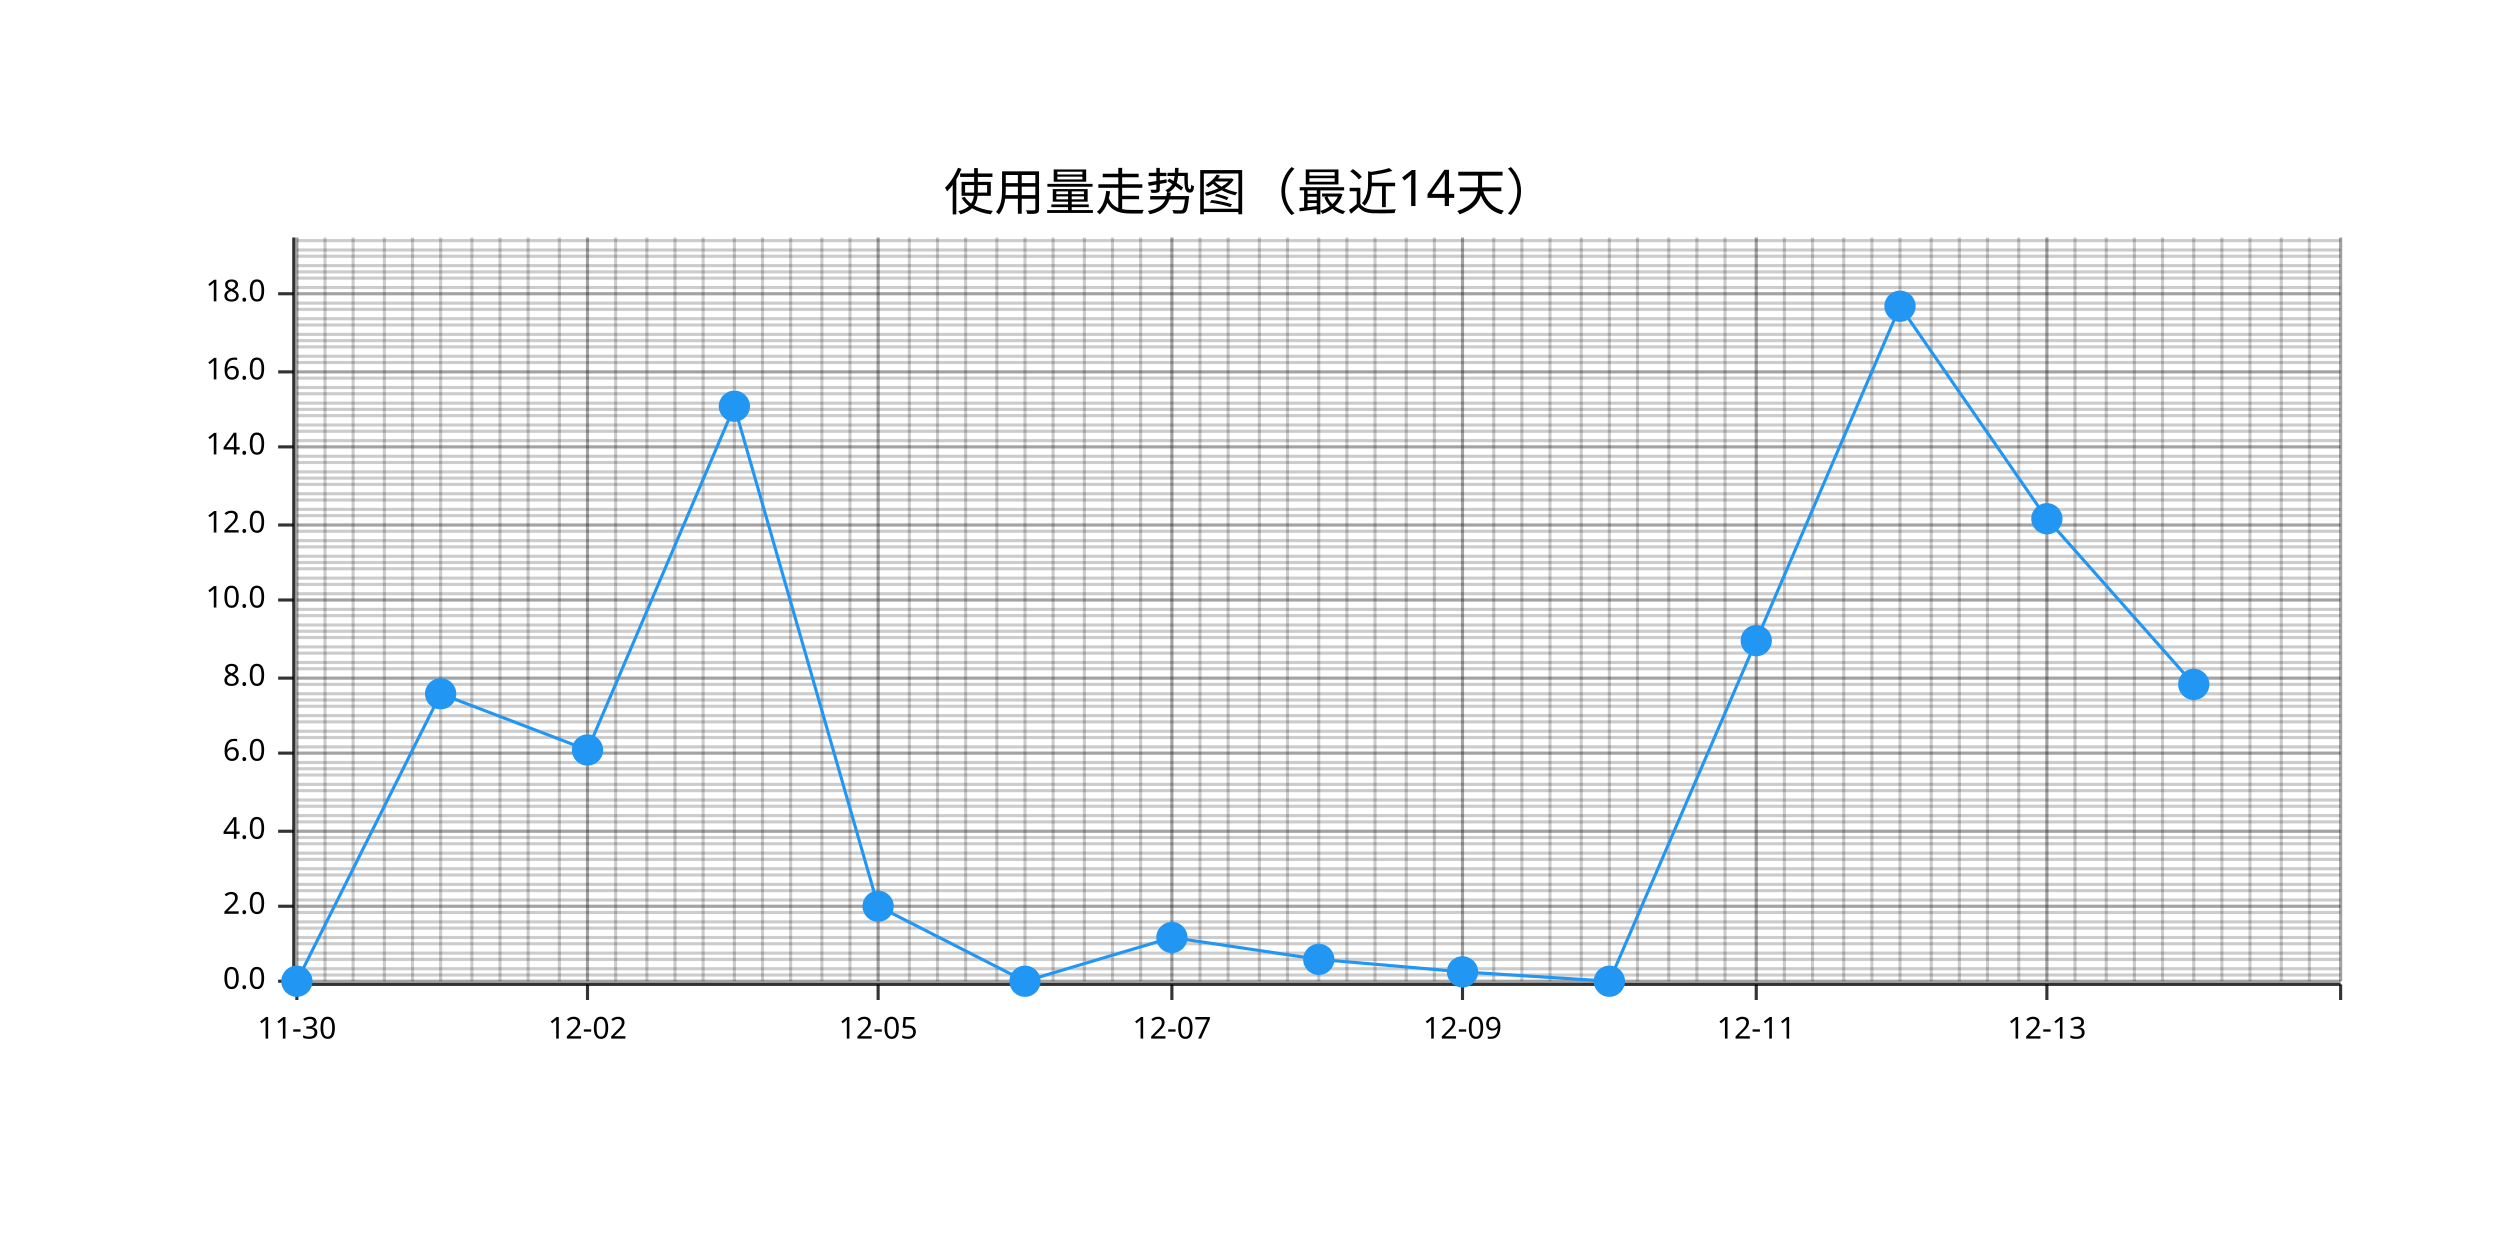
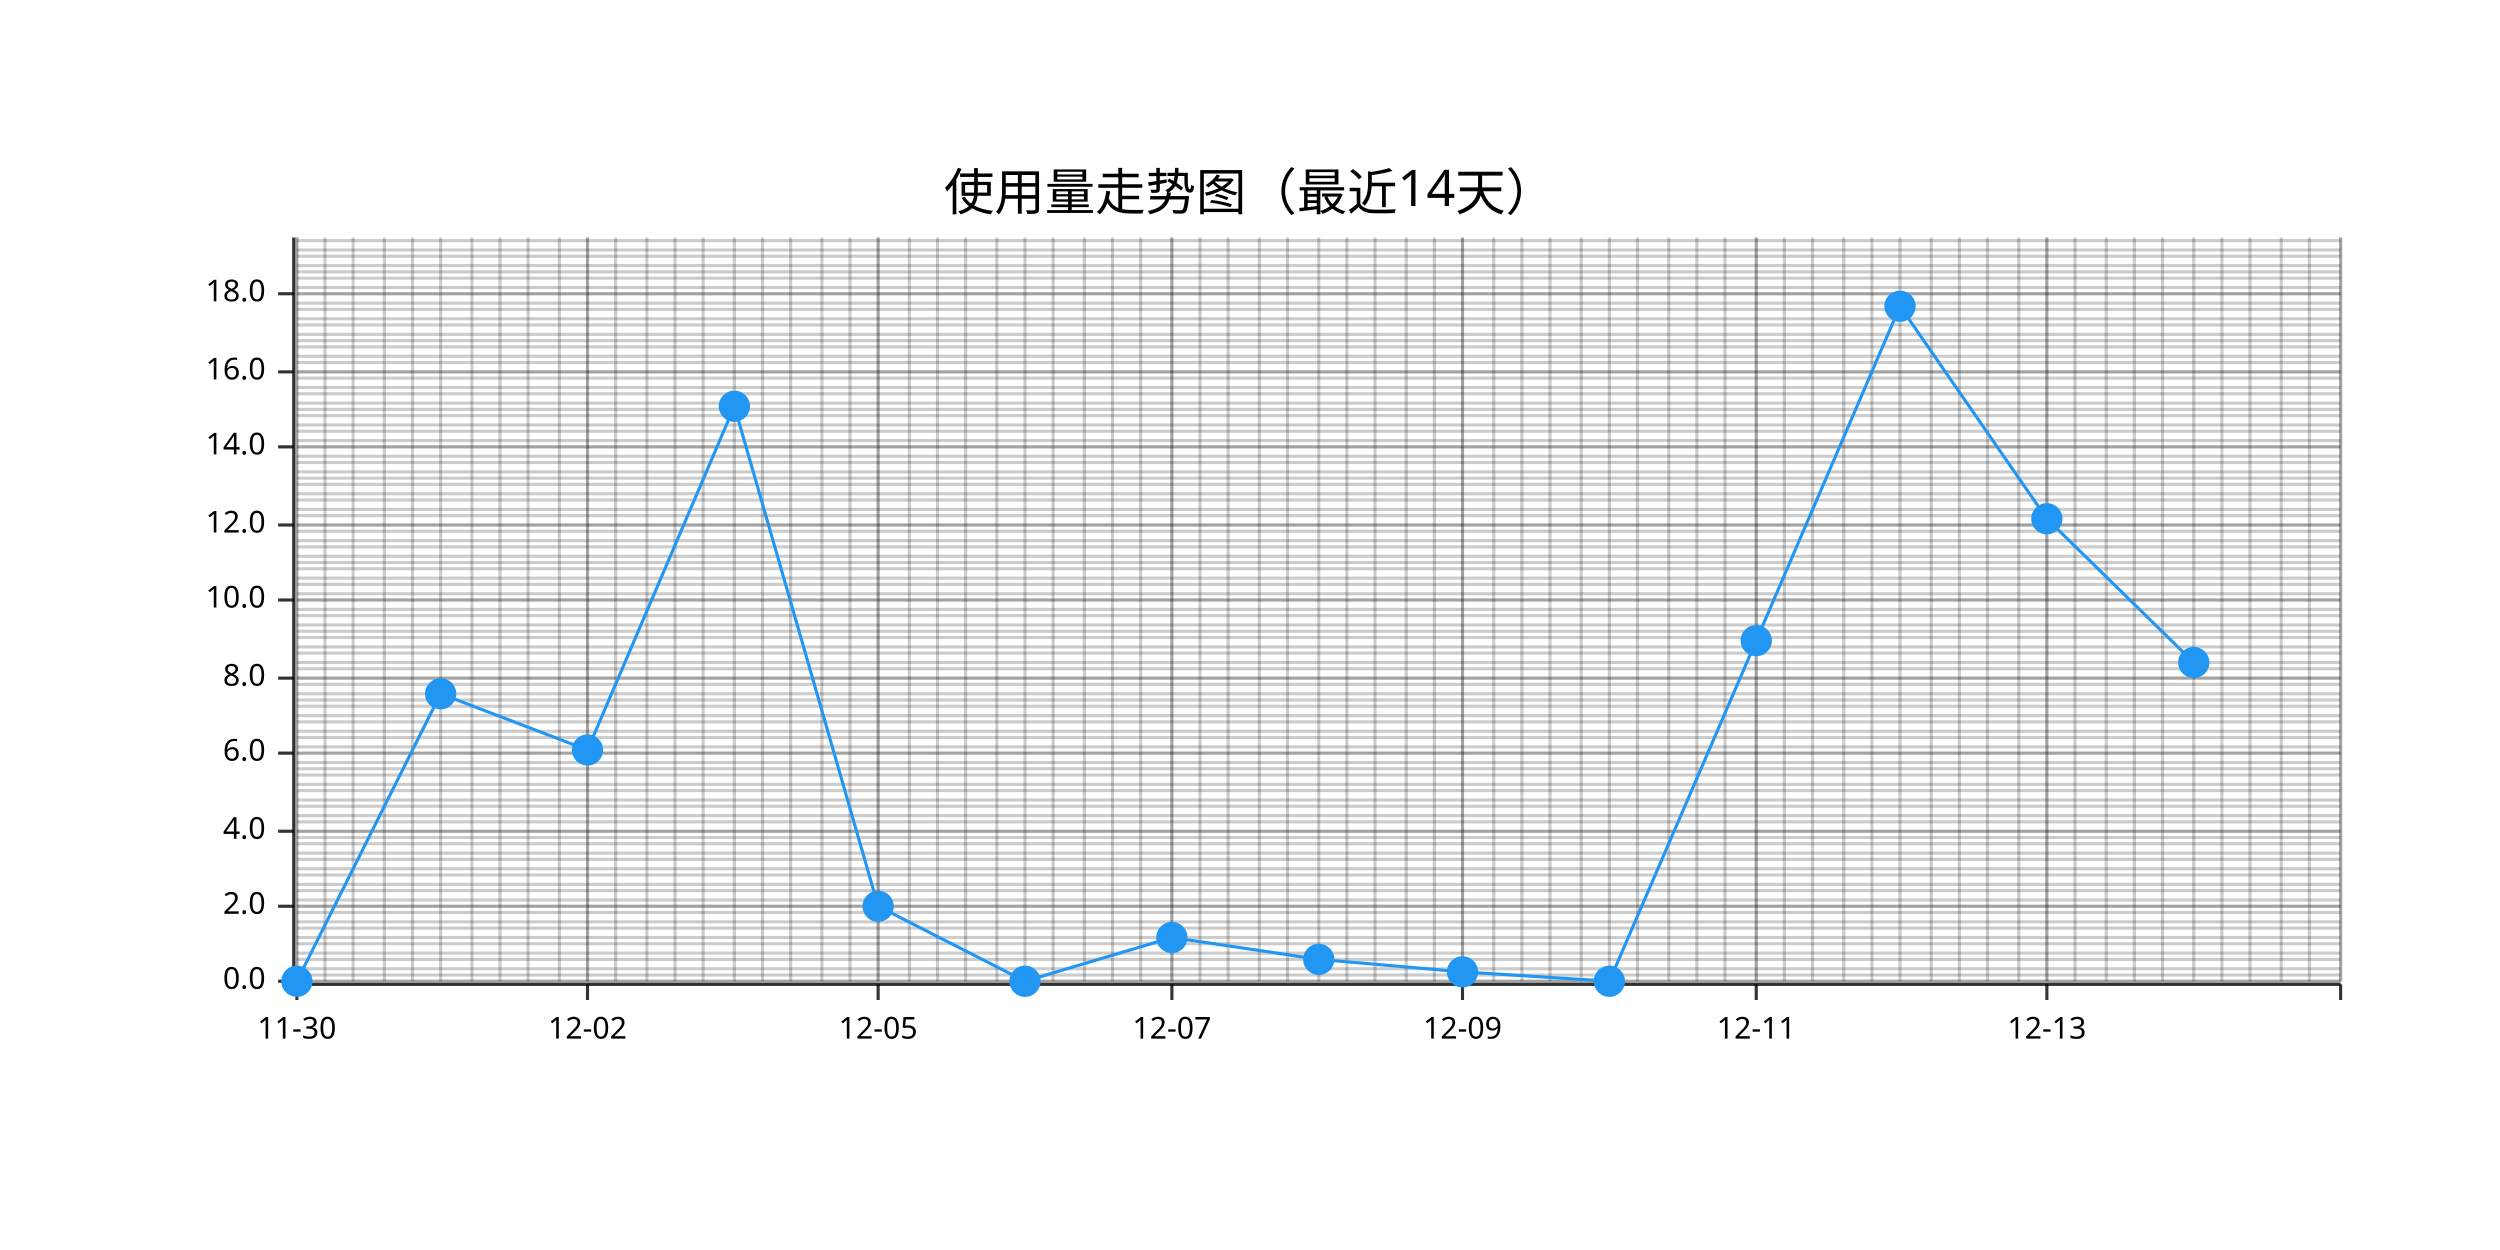
<svg xmlns="http://www.w3.org/2000/svg" width="800" height="400" viewBox="0 0 800 400">
  <rect x="0" y="0" width="800" height="400" opacity="1" fill="#FFFFFF" stroke="none" />
  <text x="400" y="55" dy="0.76em" text-anchor="middle" font-family="sans-serif" font-size="16.129" opacity="1" fill="#000000">
使用量走势图（最近14天）
</text>
  <line opacity="0.2" stroke="#000000" stroke-width="1" x1="95" y1="314" x2="95" y2="76" />
  <line opacity="0.2" stroke="#000000" stroke-width="1" x1="104" y1="314" x2="104" y2="76" />
  <line opacity="0.2" stroke="#000000" stroke-width="1" x1="113" y1="314" x2="113" y2="76" />
  <line opacity="0.2" stroke="#000000" stroke-width="1" x1="123" y1="314" x2="123" y2="76" />
  <line opacity="0.2" stroke="#000000" stroke-width="1" x1="132" y1="314" x2="132" y2="76" />
  <line opacity="0.2" stroke="#000000" stroke-width="1" x1="141" y1="314" x2="141" y2="76" />
  <line opacity="0.2" stroke="#000000" stroke-width="1" x1="151" y1="314" x2="151" y2="76" />
  <line opacity="0.2" stroke="#000000" stroke-width="1" x1="160" y1="314" x2="160" y2="76" />
  <line opacity="0.2" stroke="#000000" stroke-width="1" x1="169" y1="314" x2="169" y2="76" />
  <line opacity="0.2" stroke="#000000" stroke-width="1" x1="179" y1="314" x2="179" y2="76" />
  <line opacity="0.2" stroke="#000000" stroke-width="1" x1="188" y1="314" x2="188" y2="76" />
  <line opacity="0.2" stroke="#000000" stroke-width="1" x1="197" y1="314" x2="197" y2="76" />
  <line opacity="0.2" stroke="#000000" stroke-width="1" x1="207" y1="314" x2="207" y2="76" />
  <line opacity="0.2" stroke="#000000" stroke-width="1" x1="216" y1="314" x2="216" y2="76" />
  <line opacity="0.2" stroke="#000000" stroke-width="1" x1="225" y1="314" x2="225" y2="76" />
  <line opacity="0.2" stroke="#000000" stroke-width="1" x1="235" y1="314" x2="235" y2="76" />
  <line opacity="0.2" stroke="#000000" stroke-width="1" x1="244" y1="314" x2="244" y2="76" />
  <line opacity="0.2" stroke="#000000" stroke-width="1" x1="253" y1="314" x2="253" y2="76" />
  <line opacity="0.2" stroke="#000000" stroke-width="1" x1="263" y1="314" x2="263" y2="76" />
  <line opacity="0.2" stroke="#000000" stroke-width="1" x1="272" y1="314" x2="272" y2="76" />
  <line opacity="0.2" stroke="#000000" stroke-width="1" x1="281" y1="314" x2="281" y2="76" />
  <line opacity="0.2" stroke="#000000" stroke-width="1" x1="291" y1="314" x2="291" y2="76" />
  <line opacity="0.2" stroke="#000000" stroke-width="1" x1="300" y1="314" x2="300" y2="76" />
  <line opacity="0.2" stroke="#000000" stroke-width="1" x1="309" y1="314" x2="309" y2="76" />
  <line opacity="0.2" stroke="#000000" stroke-width="1" x1="319" y1="314" x2="319" y2="76" />
  <line opacity="0.2" stroke="#000000" stroke-width="1" x1="328" y1="314" x2="328" y2="76" />
  <line opacity="0.2" stroke="#000000" stroke-width="1" x1="337" y1="314" x2="337" y2="76" />
  <line opacity="0.2" stroke="#000000" stroke-width="1" x1="347" y1="314" x2="347" y2="76" />
  <line opacity="0.2" stroke="#000000" stroke-width="1" x1="356" y1="314" x2="356" y2="76" />
  <line opacity="0.2" stroke="#000000" stroke-width="1" x1="365" y1="314" x2="365" y2="76" />
  <line opacity="0.2" stroke="#000000" stroke-width="1" x1="375" y1="314" x2="375" y2="76" />
  <line opacity="0.2" stroke="#000000" stroke-width="1" x1="384" y1="314" x2="384" y2="76" />
  <line opacity="0.2" stroke="#000000" stroke-width="1" x1="393" y1="314" x2="393" y2="76" />
  <line opacity="0.2" stroke="#000000" stroke-width="1" x1="403" y1="314" x2="403" y2="76" />
  <line opacity="0.2" stroke="#000000" stroke-width="1" x1="412" y1="314" x2="412" y2="76" />
  <line opacity="0.2" stroke="#000000" stroke-width="1" x1="422" y1="314" x2="422" y2="76" />
  <line opacity="0.2" stroke="#000000" stroke-width="1" x1="431" y1="314" x2="431" y2="76" />
  <line opacity="0.2" stroke="#000000" stroke-width="1" x1="440" y1="314" x2="440" y2="76" />
  <line opacity="0.2" stroke="#000000" stroke-width="1" x1="450" y1="314" x2="450" y2="76" />
  <line opacity="0.2" stroke="#000000" stroke-width="1" x1="459" y1="314" x2="459" y2="76" />
  <line opacity="0.2" stroke="#000000" stroke-width="1" x1="468" y1="314" x2="468" y2="76" />
  <line opacity="0.2" stroke="#000000" stroke-width="1" x1="478" y1="314" x2="478" y2="76" />
  <line opacity="0.2" stroke="#000000" stroke-width="1" x1="487" y1="314" x2="487" y2="76" />
  <line opacity="0.2" stroke="#000000" stroke-width="1" x1="496" y1="314" x2="496" y2="76" />
  <line opacity="0.2" stroke="#000000" stroke-width="1" x1="506" y1="314" x2="506" y2="76" />
  <line opacity="0.2" stroke="#000000" stroke-width="1" x1="515" y1="314" x2="515" y2="76" />
  <line opacity="0.2" stroke="#000000" stroke-width="1" x1="524" y1="314" x2="524" y2="76" />
  <line opacity="0.2" stroke="#000000" stroke-width="1" x1="534" y1="314" x2="534" y2="76" />
  <line opacity="0.2" stroke="#000000" stroke-width="1" x1="543" y1="314" x2="543" y2="76" />
  <line opacity="0.2" stroke="#000000" stroke-width="1" x1="552" y1="314" x2="552" y2="76" />
  <line opacity="0.2" stroke="#000000" stroke-width="1" x1="562" y1="314" x2="562" y2="76" />
  <line opacity="0.2" stroke="#000000" stroke-width="1" x1="571" y1="314" x2="571" y2="76" />
  <line opacity="0.2" stroke="#000000" stroke-width="1" x1="580" y1="314" x2="580" y2="76" />
  <line opacity="0.2" stroke="#000000" stroke-width="1" x1="590" y1="314" x2="590" y2="76" />
  <line opacity="0.2" stroke="#000000" stroke-width="1" x1="599" y1="314" x2="599" y2="76" />
  <line opacity="0.2" stroke="#000000" stroke-width="1" x1="608" y1="314" x2="608" y2="76" />
  <line opacity="0.2" stroke="#000000" stroke-width="1" x1="618" y1="314" x2="618" y2="76" />
  <line opacity="0.2" stroke="#000000" stroke-width="1" x1="627" y1="314" x2="627" y2="76" />
  <line opacity="0.2" stroke="#000000" stroke-width="1" x1="636" y1="314" x2="636" y2="76" />
  <line opacity="0.2" stroke="#000000" stroke-width="1" x1="646" y1="314" x2="646" y2="76" />
  <line opacity="0.2" stroke="#000000" stroke-width="1" x1="655" y1="314" x2="655" y2="76" />
  <line opacity="0.2" stroke="#000000" stroke-width="1" x1="664" y1="314" x2="664" y2="76" />
  <line opacity="0.2" stroke="#000000" stroke-width="1" x1="674" y1="314" x2="674" y2="76" />
  <line opacity="0.2" stroke="#000000" stroke-width="1" x1="683" y1="314" x2="683" y2="76" />
  <line opacity="0.2" stroke="#000000" stroke-width="1" x1="692" y1="314" x2="692" y2="76" />
  <line opacity="0.2" stroke="#000000" stroke-width="1" x1="702" y1="314" x2="702" y2="76" />
  <line opacity="0.2" stroke="#000000" stroke-width="1" x1="711" y1="314" x2="711" y2="76" />
  <line opacity="0.2" stroke="#000000" stroke-width="1" x1="720" y1="314" x2="720" y2="76" />
  <line opacity="0.2" stroke="#000000" stroke-width="1" x1="730" y1="314" x2="730" y2="76" />
  <line opacity="0.2" stroke="#000000" stroke-width="1" x1="739" y1="314" x2="739" y2="76" />
  <line opacity="0.2" stroke="#000000" stroke-width="1" x1="749" y1="314" x2="749" y2="76" />
  <line opacity="0.2" stroke="#000000" stroke-width="1" x1="95" y1="314" x2="749" y2="314" />
  <line opacity="0.2" stroke="#000000" stroke-width="1" x1="95" y1="312" x2="749" y2="312" />
  <line opacity="0.2" stroke="#000000" stroke-width="1" x1="95" y1="310" x2="749" y2="310" />
  <line opacity="0.2" stroke="#000000" stroke-width="1" x1="95" y1="307" x2="749" y2="307" />
  <line opacity="0.2" stroke="#000000" stroke-width="1" x1="95" y1="305" x2="749" y2="305" />
  <line opacity="0.2" stroke="#000000" stroke-width="1" x1="95" y1="302" x2="749" y2="302" />
  <line opacity="0.2" stroke="#000000" stroke-width="1" x1="95" y1="300" x2="749" y2="300" />
  <line opacity="0.2" stroke="#000000" stroke-width="1" x1="95" y1="297" x2="749" y2="297" />
  <line opacity="0.2" stroke="#000000" stroke-width="1" x1="95" y1="295" x2="749" y2="295" />
  <line opacity="0.2" stroke="#000000" stroke-width="1" x1="95" y1="292" x2="749" y2="292" />
  <line opacity="0.2" stroke="#000000" stroke-width="1" x1="95" y1="290" x2="749" y2="290" />
  <line opacity="0.2" stroke="#000000" stroke-width="1" x1="95" y1="288" x2="749" y2="288" />
  <line opacity="0.2" stroke="#000000" stroke-width="1" x1="95" y1="285" x2="749" y2="285" />
  <line opacity="0.2" stroke="#000000" stroke-width="1" x1="95" y1="283" x2="749" y2="283" />
  <line opacity="0.2" stroke="#000000" stroke-width="1" x1="95" y1="280" x2="749" y2="280" />
  <line opacity="0.2" stroke="#000000" stroke-width="1" x1="95" y1="278" x2="749" y2="278" />
  <line opacity="0.2" stroke="#000000" stroke-width="1" x1="95" y1="275" x2="749" y2="275" />
  <line opacity="0.2" stroke="#000000" stroke-width="1" x1="95" y1="273" x2="749" y2="273" />
  <line opacity="0.2" stroke="#000000" stroke-width="1" x1="95" y1="270" x2="749" y2="270" />
  <line opacity="0.2" stroke="#000000" stroke-width="1" x1="95" y1="268" x2="749" y2="268" />
  <line opacity="0.2" stroke="#000000" stroke-width="1" x1="95" y1="266" x2="749" y2="266" />
  <line opacity="0.2" stroke="#000000" stroke-width="1" x1="95" y1="263" x2="749" y2="263" />
  <line opacity="0.2" stroke="#000000" stroke-width="1" x1="95" y1="261" x2="749" y2="261" />
  <line opacity="0.2" stroke="#000000" stroke-width="1" x1="95" y1="258" x2="749" y2="258" />
  <line opacity="0.2" stroke="#000000" stroke-width="1" x1="95" y1="256" x2="749" y2="256" />
  <line opacity="0.2" stroke="#000000" stroke-width="1" x1="95" y1="253" x2="749" y2="253" />
  <line opacity="0.2" stroke="#000000" stroke-width="1" x1="95" y1="251" x2="749" y2="251" />
  <line opacity="0.2" stroke="#000000" stroke-width="1" x1="95" y1="248" x2="749" y2="248" />
  <line opacity="0.2" stroke="#000000" stroke-width="1" x1="95" y1="246" x2="749" y2="246" />
  <line opacity="0.2" stroke="#000000" stroke-width="1" x1="95" y1="244" x2="749" y2="244" />
  <line opacity="0.2" stroke="#000000" stroke-width="1" x1="95" y1="241" x2="749" y2="241" />
  <line opacity="0.2" stroke="#000000" stroke-width="1" x1="95" y1="239" x2="749" y2="239" />
  <line opacity="0.2" stroke="#000000" stroke-width="1" x1="95" y1="236" x2="749" y2="236" />
  <line opacity="0.2" stroke="#000000" stroke-width="1" x1="95" y1="234" x2="749" y2="234" />
  <line opacity="0.2" stroke="#000000" stroke-width="1" x1="95" y1="231" x2="749" y2="231" />
  <line opacity="0.2" stroke="#000000" stroke-width="1" x1="95" y1="229" x2="749" y2="229" />
  <line opacity="0.2" stroke="#000000" stroke-width="1" x1="95" y1="226" x2="749" y2="226" />
  <line opacity="0.2" stroke="#000000" stroke-width="1" x1="95" y1="224" x2="749" y2="224" />
  <line opacity="0.2" stroke="#000000" stroke-width="1" x1="95" y1="222" x2="749" y2="222" />
  <line opacity="0.2" stroke="#000000" stroke-width="1" x1="95" y1="219" x2="749" y2="219" />
  <line opacity="0.2" stroke="#000000" stroke-width="1" x1="95" y1="217" x2="749" y2="217" />
  <line opacity="0.2" stroke="#000000" stroke-width="1" x1="95" y1="214" x2="749" y2="214" />
  <line opacity="0.2" stroke="#000000" stroke-width="1" x1="95" y1="212" x2="749" y2="212" />
  <line opacity="0.2" stroke="#000000" stroke-width="1" x1="95" y1="209" x2="749" y2="209" />
  <line opacity="0.2" stroke="#000000" stroke-width="1" x1="95" y1="207" x2="749" y2="207" />
  <line opacity="0.2" stroke="#000000" stroke-width="1" x1="95" y1="204" x2="749" y2="204" />
  <line opacity="0.2" stroke="#000000" stroke-width="1" x1="95" y1="202" x2="749" y2="202" />
  <line opacity="0.2" stroke="#000000" stroke-width="1" x1="95" y1="200" x2="749" y2="200" />
  <line opacity="0.2" stroke="#000000" stroke-width="1" x1="95" y1="197" x2="749" y2="197" />
  <line opacity="0.2" stroke="#000000" stroke-width="1" x1="95" y1="195" x2="749" y2="195" />
  <line opacity="0.2" stroke="#000000" stroke-width="1" x1="95" y1="192" x2="749" y2="192" />
  <line opacity="0.2" stroke="#000000" stroke-width="1" x1="95" y1="190" x2="749" y2="190" />
  <line opacity="0.2" stroke="#000000" stroke-width="1" x1="95" y1="187" x2="749" y2="187" />
  <line opacity="0.2" stroke="#000000" stroke-width="1" x1="95" y1="185" x2="749" y2="185" />
  <line opacity="0.2" stroke="#000000" stroke-width="1" x1="95" y1="182" x2="749" y2="182" />
  <line opacity="0.2" stroke="#000000" stroke-width="1" x1="95" y1="180" x2="749" y2="180" />
  <line opacity="0.2" stroke="#000000" stroke-width="1" x1="95" y1="178" x2="749" y2="178" />
  <line opacity="0.2" stroke="#000000" stroke-width="1" x1="95" y1="175" x2="749" y2="175" />
  <line opacity="0.2" stroke="#000000" stroke-width="1" x1="95" y1="173" x2="749" y2="173" />
  <line opacity="0.2" stroke="#000000" stroke-width="1" x1="95" y1="170" x2="749" y2="170" />
  <line opacity="0.2" stroke="#000000" stroke-width="1" x1="95" y1="168" x2="749" y2="168" />
  <line opacity="0.2" stroke="#000000" stroke-width="1" x1="95" y1="165" x2="749" y2="165" />
  <line opacity="0.2" stroke="#000000" stroke-width="1" x1="95" y1="163" x2="749" y2="163" />
  <line opacity="0.2" stroke="#000000" stroke-width="1" x1="95" y1="160" x2="749" y2="160" />
  <line opacity="0.2" stroke="#000000" stroke-width="1" x1="95" y1="158" x2="749" y2="158" />
  <line opacity="0.2" stroke="#000000" stroke-width="1" x1="95" y1="155" x2="749" y2="155" />
  <line opacity="0.2" stroke="#000000" stroke-width="1" x1="95" y1="153" x2="749" y2="153" />
  <line opacity="0.2" stroke="#000000" stroke-width="1" x1="95" y1="151" x2="749" y2="151" />
  <line opacity="0.2" stroke="#000000" stroke-width="1" x1="95" y1="148" x2="749" y2="148" />
  <line opacity="0.2" stroke="#000000" stroke-width="1" x1="95" y1="146" x2="749" y2="146" />
  <line opacity="0.2" stroke="#000000" stroke-width="1" x1="95" y1="143" x2="749" y2="143" />
  <line opacity="0.2" stroke="#000000" stroke-width="1" x1="95" y1="141" x2="749" y2="141" />
  <line opacity="0.2" stroke="#000000" stroke-width="1" x1="95" y1="138" x2="749" y2="138" />
  <line opacity="0.2" stroke="#000000" stroke-width="1" x1="95" y1="136" x2="749" y2="136" />
  <line opacity="0.2" stroke="#000000" stroke-width="1" x1="95" y1="133" x2="749" y2="133" />
  <line opacity="0.2" stroke="#000000" stroke-width="1" x1="95" y1="131" x2="749" y2="131" />
  <line opacity="0.2" stroke="#000000" stroke-width="1" x1="95" y1="129" x2="749" y2="129" />
  <line opacity="0.2" stroke="#000000" stroke-width="1" x1="95" y1="126" x2="749" y2="126" />
  <line opacity="0.2" stroke="#000000" stroke-width="1" x1="95" y1="124" x2="749" y2="124" />
  <line opacity="0.2" stroke="#000000" stroke-width="1" x1="95" y1="121" x2="749" y2="121" />
  <line opacity="0.2" stroke="#000000" stroke-width="1" x1="95" y1="119" x2="749" y2="119" />
  <line opacity="0.2" stroke="#000000" stroke-width="1" x1="95" y1="116" x2="749" y2="116" />
  <line opacity="0.2" stroke="#000000" stroke-width="1" x1="95" y1="114" x2="749" y2="114" />
  <line opacity="0.2" stroke="#000000" stroke-width="1" x1="95" y1="111" x2="749" y2="111" />
  <line opacity="0.2" stroke="#000000" stroke-width="1" x1="95" y1="109" x2="749" y2="109" />
  <line opacity="0.2" stroke="#000000" stroke-width="1" x1="95" y1="107" x2="749" y2="107" />
  <line opacity="0.2" stroke="#000000" stroke-width="1" x1="95" y1="104" x2="749" y2="104" />
  <line opacity="0.2" stroke="#000000" stroke-width="1" x1="95" y1="102" x2="749" y2="102" />
  <line opacity="0.2" stroke="#000000" stroke-width="1" x1="95" y1="99" x2="749" y2="99" />
  <line opacity="0.2" stroke="#000000" stroke-width="1" x1="95" y1="97" x2="749" y2="97" />
  <line opacity="0.2" stroke="#000000" stroke-width="1" x1="95" y1="94" x2="749" y2="94" />
  <line opacity="0.2" stroke="#000000" stroke-width="1" x1="95" y1="92" x2="749" y2="92" />
  <line opacity="0.2" stroke="#000000" stroke-width="1" x1="95" y1="89" x2="749" y2="89" />
  <line opacity="0.2" stroke="#000000" stroke-width="1" x1="95" y1="87" x2="749" y2="87" />
  <line opacity="0.2" stroke="#000000" stroke-width="1" x1="95" y1="85" x2="749" y2="85" />
  <line opacity="0.2" stroke="#000000" stroke-width="1" x1="95" y1="82" x2="749" y2="82" />
  <line opacity="0.2" stroke="#000000" stroke-width="1" x1="95" y1="80" x2="749" y2="80" />
  <line opacity="0.2" stroke="#000000" stroke-width="1" x1="95" y1="77" x2="749" y2="77" />
  <line opacity="0.2" stroke="#000000" stroke-width="1" x1="95" y1="314" x2="95" y2="76" />
  <line opacity="0.2" stroke="#000000" stroke-width="1" x1="188" y1="314" x2="188" y2="76" />
  <line opacity="0.2" stroke="#000000" stroke-width="1" x1="281" y1="314" x2="281" y2="76" />
  <line opacity="0.2" stroke="#000000" stroke-width="1" x1="375" y1="314" x2="375" y2="76" />
  <line opacity="0.2" stroke="#000000" stroke-width="1" x1="468" y1="314" x2="468" y2="76" />
  <line opacity="0.2" stroke="#000000" stroke-width="1" x1="562" y1="314" x2="562" y2="76" />
  <line opacity="0.2" stroke="#000000" stroke-width="1" x1="655" y1="314" x2="655" y2="76" />
  <line opacity="0.2" stroke="#000000" stroke-width="1" x1="749" y1="314" x2="749" y2="76" />
  <line opacity="0.2" stroke="#000000" stroke-width="1" x1="95" y1="314" x2="749" y2="314" />
  <line opacity="0.2" stroke="#000000" stroke-width="1" x1="95" y1="290" x2="749" y2="290" />
  <line opacity="0.2" stroke="#000000" stroke-width="1" x1="95" y1="266" x2="749" y2="266" />
  <line opacity="0.2" stroke="#000000" stroke-width="1" x1="95" y1="241" x2="749" y2="241" />
  <line opacity="0.2" stroke="#000000" stroke-width="1" x1="95" y1="217" x2="749" y2="217" />
  <line opacity="0.2" stroke="#000000" stroke-width="1" x1="95" y1="192" x2="749" y2="192" />
  <line opacity="0.2" stroke="#000000" stroke-width="1" x1="95" y1="168" x2="749" y2="168" />
  <line opacity="0.2" stroke="#000000" stroke-width="1" x1="95" y1="143" x2="749" y2="143" />
  <line opacity="0.2" stroke="#000000" stroke-width="1" x1="95" y1="119" x2="749" y2="119" />
  <line opacity="0.2" stroke="#000000" stroke-width="1" x1="95" y1="94" x2="749" y2="94" />
  <polyline fill="none" opacity="0.8" stroke="#000000" stroke-width="1" points="94,76 94,314 " />
  <text x="85" y="314" dy="0.5ex" text-anchor="end" font-family="sans-serif" font-size="9.677" opacity="1" fill="#000000">
0.0
</text>
  <polyline fill="none" opacity="0.8" stroke="#000000" stroke-width="1" points="89,314 94,314 " />
  <text x="85" y="290" dy="0.5ex" text-anchor="end" font-family="sans-serif" font-size="9.677" opacity="1" fill="#000000">
2.0
</text>
  <polyline fill="none" opacity="0.8" stroke="#000000" stroke-width="1" points="89,290 94,290 " />
  <text x="85" y="266" dy="0.5ex" text-anchor="end" font-family="sans-serif" font-size="9.677" opacity="1" fill="#000000">
4.0
</text>
  <polyline fill="none" opacity="0.8" stroke="#000000" stroke-width="1" points="89,266 94,266 " />
  <text x="85" y="241" dy="0.5ex" text-anchor="end" font-family="sans-serif" font-size="9.677" opacity="1" fill="#000000">
6.0
</text>
  <polyline fill="none" opacity="0.8" stroke="#000000" stroke-width="1" points="89,241 94,241 " />
  <text x="85" y="217" dy="0.5ex" text-anchor="end" font-family="sans-serif" font-size="9.677" opacity="1" fill="#000000">
8.0
</text>
  <polyline fill="none" opacity="0.8" stroke="#000000" stroke-width="1" points="89,217 94,217 " />
  <text x="85" y="192" dy="0.5ex" text-anchor="end" font-family="sans-serif" font-size="9.677" opacity="1" fill="#000000">
10.0
</text>
  <polyline fill="none" opacity="0.8" stroke="#000000" stroke-width="1" points="89,192 94,192 " />
  <text x="85" y="168" dy="0.5ex" text-anchor="end" font-family="sans-serif" font-size="9.677" opacity="1" fill="#000000">
12.0
</text>
  <polyline fill="none" opacity="0.8" stroke="#000000" stroke-width="1" points="89,168 94,168 " />
  <text x="85" y="143" dy="0.5ex" text-anchor="end" font-family="sans-serif" font-size="9.677" opacity="1" fill="#000000">
14.0
</text>
  <polyline fill="none" opacity="0.8" stroke="#000000" stroke-width="1" points="89,143 94,143 " />
  <text x="85" y="119" dy="0.5ex" text-anchor="end" font-family="sans-serif" font-size="9.677" opacity="1" fill="#000000">
16.0
</text>
  <polyline fill="none" opacity="0.8" stroke="#000000" stroke-width="1" points="89,119 94,119 " />
  <text x="85" y="94" dy="0.5ex" text-anchor="end" font-family="sans-serif" font-size="9.677" opacity="1" fill="#000000">
18.0
</text>
  <polyline fill="none" opacity="0.8" stroke="#000000" stroke-width="1" points="89,94 94,94 " />
  <polyline fill="none" opacity="0.8" stroke="#000000" stroke-width="1" points="95,315 749,315 " />
  <text x="95" y="325" dy="0.76em" text-anchor="middle" font-family="sans-serif" font-size="9.677" opacity="1" fill="#000000">
11-30
</text>
  <polyline fill="none" opacity="0.8" stroke="#000000" stroke-width="1" points="95,315 95,320 " />
  <text x="188" y="325" dy="0.76em" text-anchor="middle" font-family="sans-serif" font-size="9.677" opacity="1" fill="#000000">
12-02
</text>
  <polyline fill="none" opacity="0.8" stroke="#000000" stroke-width="1" points="188,315 188,320 " />
  <text x="281" y="325" dy="0.76em" text-anchor="middle" font-family="sans-serif" font-size="9.677" opacity="1" fill="#000000">
12-05
</text>
  <polyline fill="none" opacity="0.8" stroke="#000000" stroke-width="1" points="281,315 281,320 " />
  <text x="375" y="325" dy="0.76em" text-anchor="middle" font-family="sans-serif" font-size="9.677" opacity="1" fill="#000000">
12-07
</text>
  <polyline fill="none" opacity="0.8" stroke="#000000" stroke-width="1" points="375,315 375,320 " />
  <text x="468" y="325" dy="0.76em" text-anchor="middle" font-family="sans-serif" font-size="9.677" opacity="1" fill="#000000">
12-09
</text>
  <polyline fill="none" opacity="0.8" stroke="#000000" stroke-width="1" points="468,315 468,320 " />
  <text x="562" y="325" dy="0.76em" text-anchor="middle" font-family="sans-serif" font-size="9.677" opacity="1" fill="#000000">
12-11
</text>
  <polyline fill="none" opacity="0.8" stroke="#000000" stroke-width="1" points="562,315 562,320 " />
  <text x="655" y="325" dy="0.76em" text-anchor="middle" font-family="sans-serif" font-size="9.677" opacity="1" fill="#000000">
12-13
</text>
  <polyline fill="none" opacity="0.8" stroke="#000000" stroke-width="1" points="655,315 655,320 " />
  <text x="749" y="325" dy="0.76em" text-anchor="middle" font-family="sans-serif" font-size="9.677" opacity="1" fill="#000000">

</text>
  <polyline fill="none" opacity="0.8" stroke="#000000" stroke-width="1" points="749,315 749,320 " />
-   <polyline fill="none" opacity="1" stroke="#2196F3" stroke-width="1" points="95,314 141,222 188,240 235,130 281,290 328,314 375,300 422,307 468,311 515,314 562,205 608,98 655,166 702,219 " />
+   <polyline fill="none" opacity="1" stroke="#2196F3" stroke-width="1" points="95,314 141,222 188,240 235,130 281,290 328,314 375,300 422,307 468,311 515,314 562,205 608,98 655,166 702,212 " />
  <circle cx="95" cy="314" r="5" opacity="1" fill="#2196F3" stroke="none" stroke-width="1" />
  <circle cx="141" cy="222" r="5" opacity="1" fill="#2196F3" stroke="none" stroke-width="1" />
  <circle cx="188" cy="240" r="5" opacity="1" fill="#2196F3" stroke="none" stroke-width="1" />
  <circle cx="235" cy="130" r="5" opacity="1" fill="#2196F3" stroke="none" stroke-width="1" />
  <circle cx="281" cy="290" r="5" opacity="1" fill="#2196F3" stroke="none" stroke-width="1" />
  <circle cx="328" cy="314" r="5" opacity="1" fill="#2196F3" stroke="none" stroke-width="1" />
  <circle cx="375" cy="300" r="5" opacity="1" fill="#2196F3" stroke="none" stroke-width="1" />
  <circle cx="422" cy="307" r="5" opacity="1" fill="#2196F3" stroke="none" stroke-width="1" />
  <circle cx="468" cy="311" r="5" opacity="1" fill="#2196F3" stroke="none" stroke-width="1" />
  <circle cx="515" cy="314" r="5" opacity="1" fill="#2196F3" stroke="none" stroke-width="1" />
  <circle cx="562" cy="205" r="5" opacity="1" fill="#2196F3" stroke="none" stroke-width="1" />
  <circle cx="608" cy="98" r="5" opacity="1" fill="#2196F3" stroke="none" stroke-width="1" />
  <circle cx="655" cy="166" r="5" opacity="1" fill="#2196F3" stroke="none" stroke-width="1" />
-   <circle cx="702" cy="219" r="5" opacity="1" fill="#2196F3" stroke="none" stroke-width="1" />
+   <circle cx="702" cy="212" r="5" opacity="1" fill="#2196F3" stroke="none" stroke-width="1" />
</svg>
